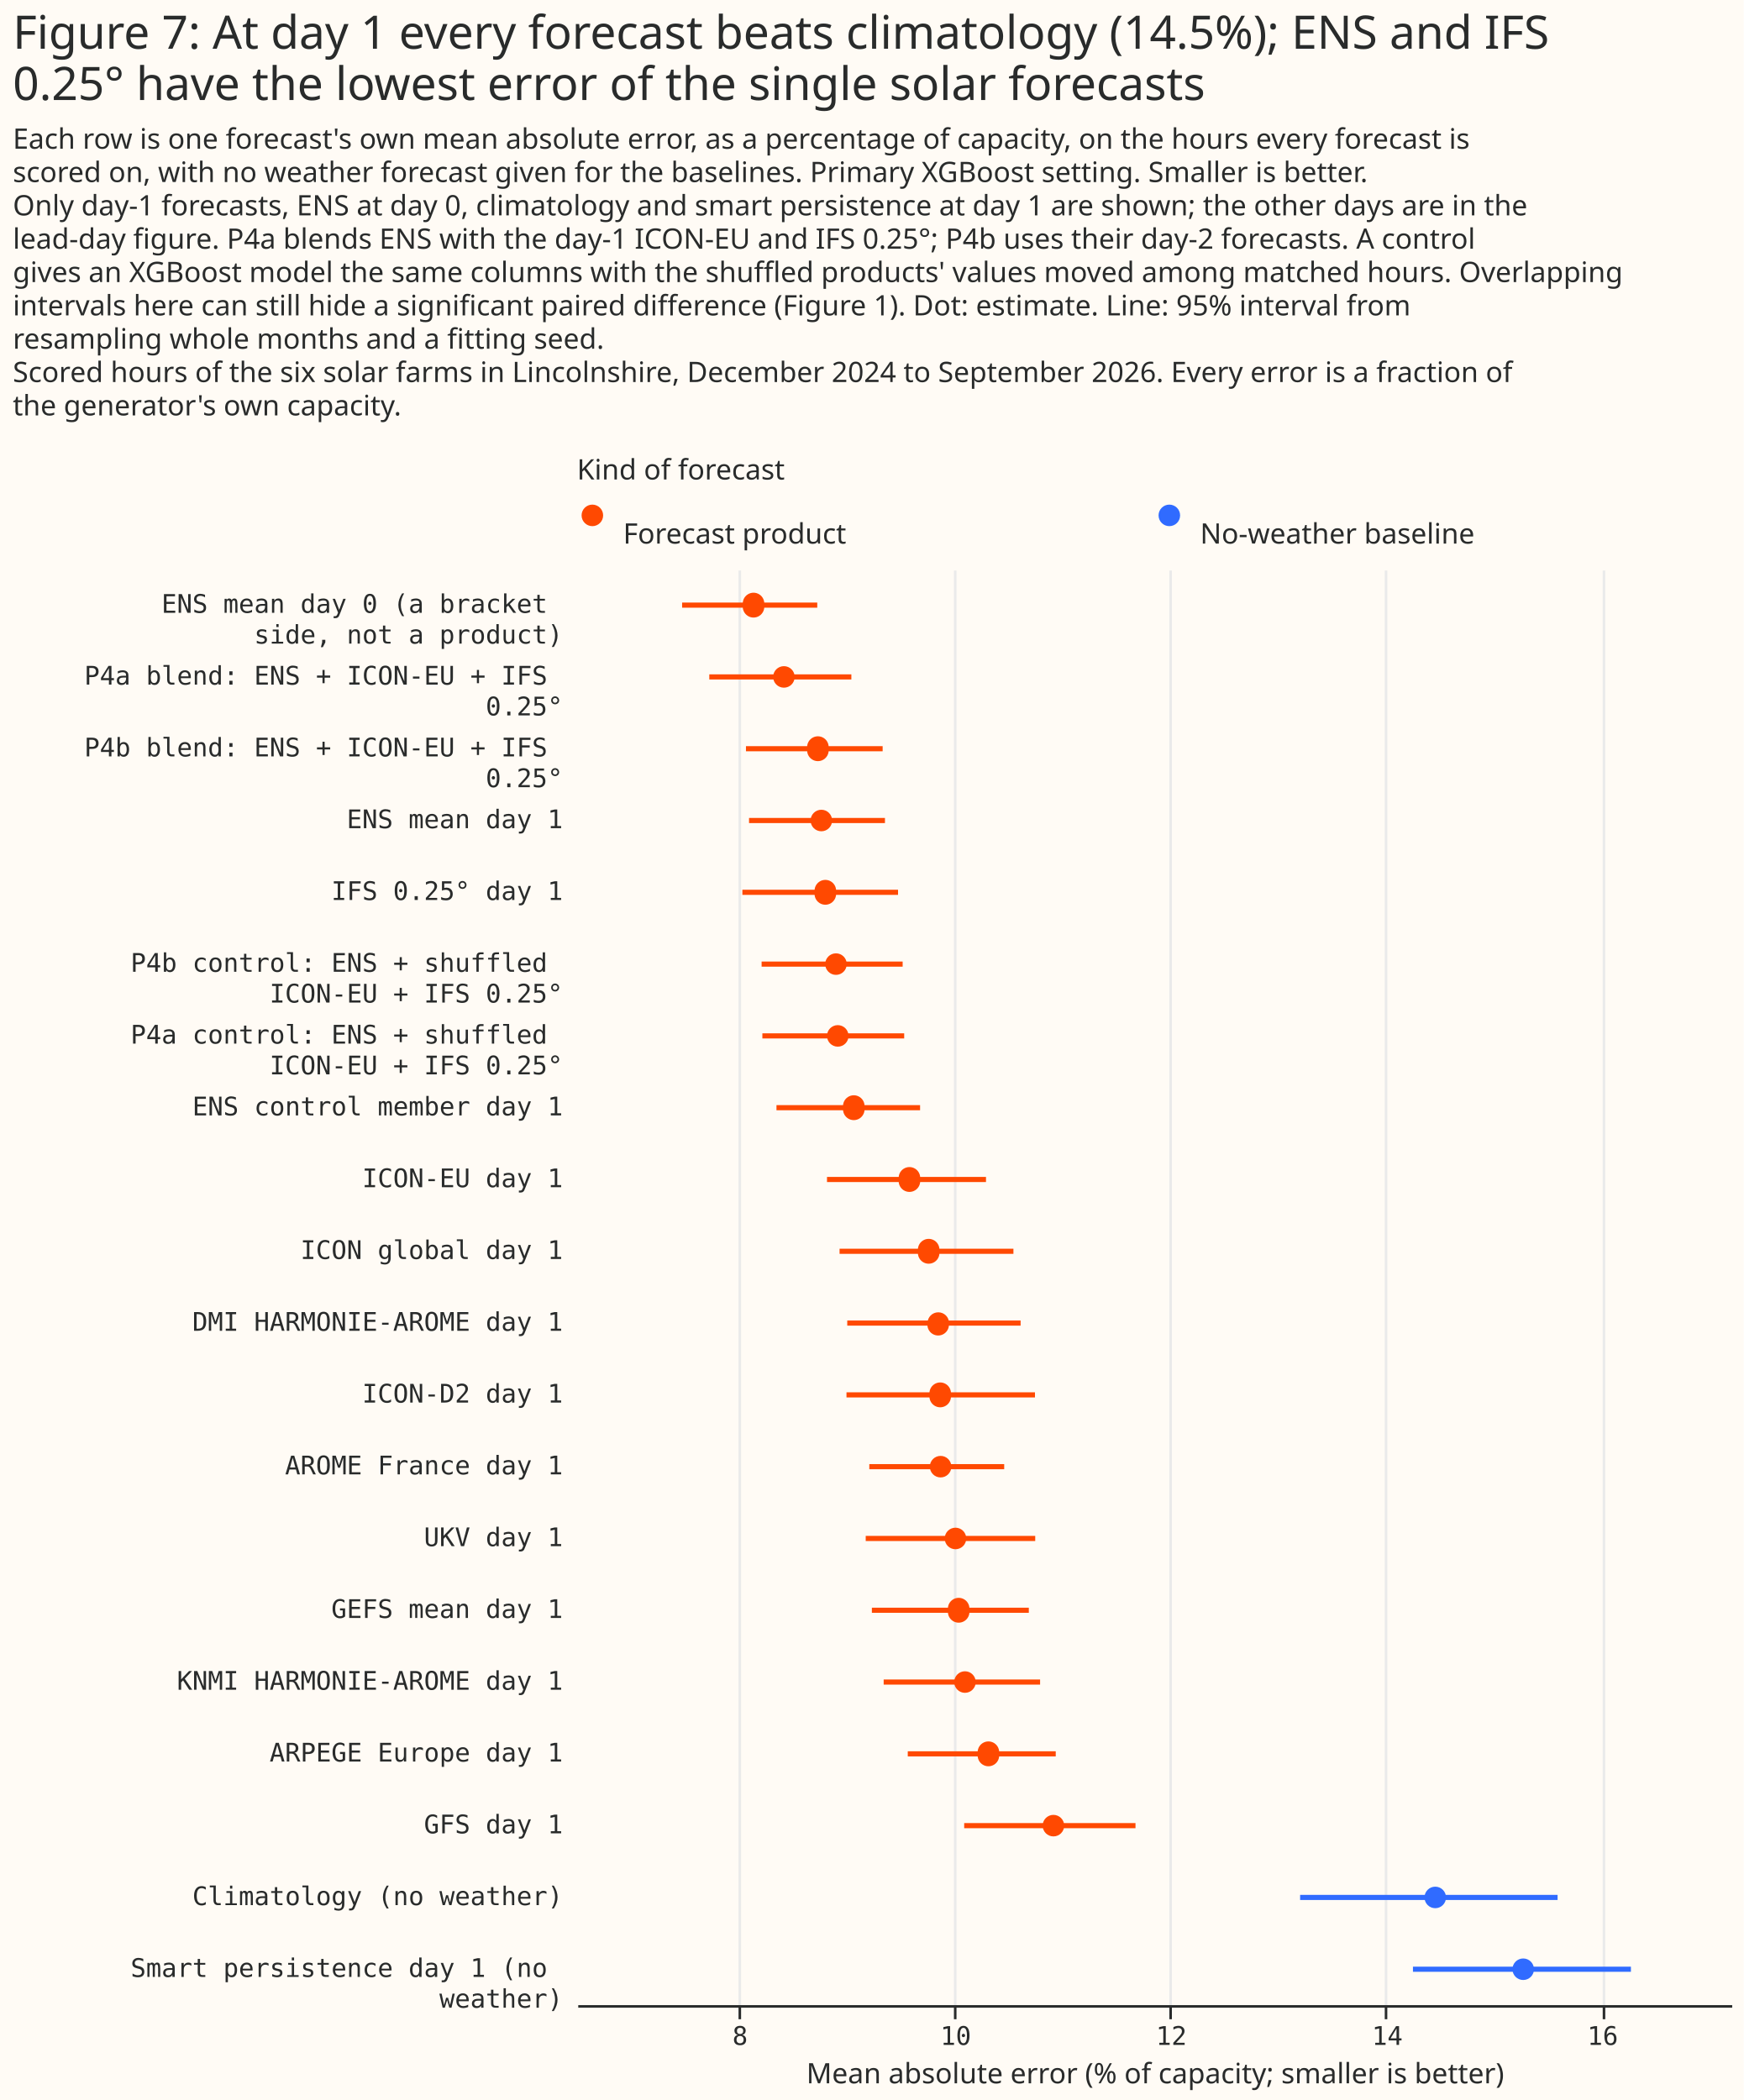
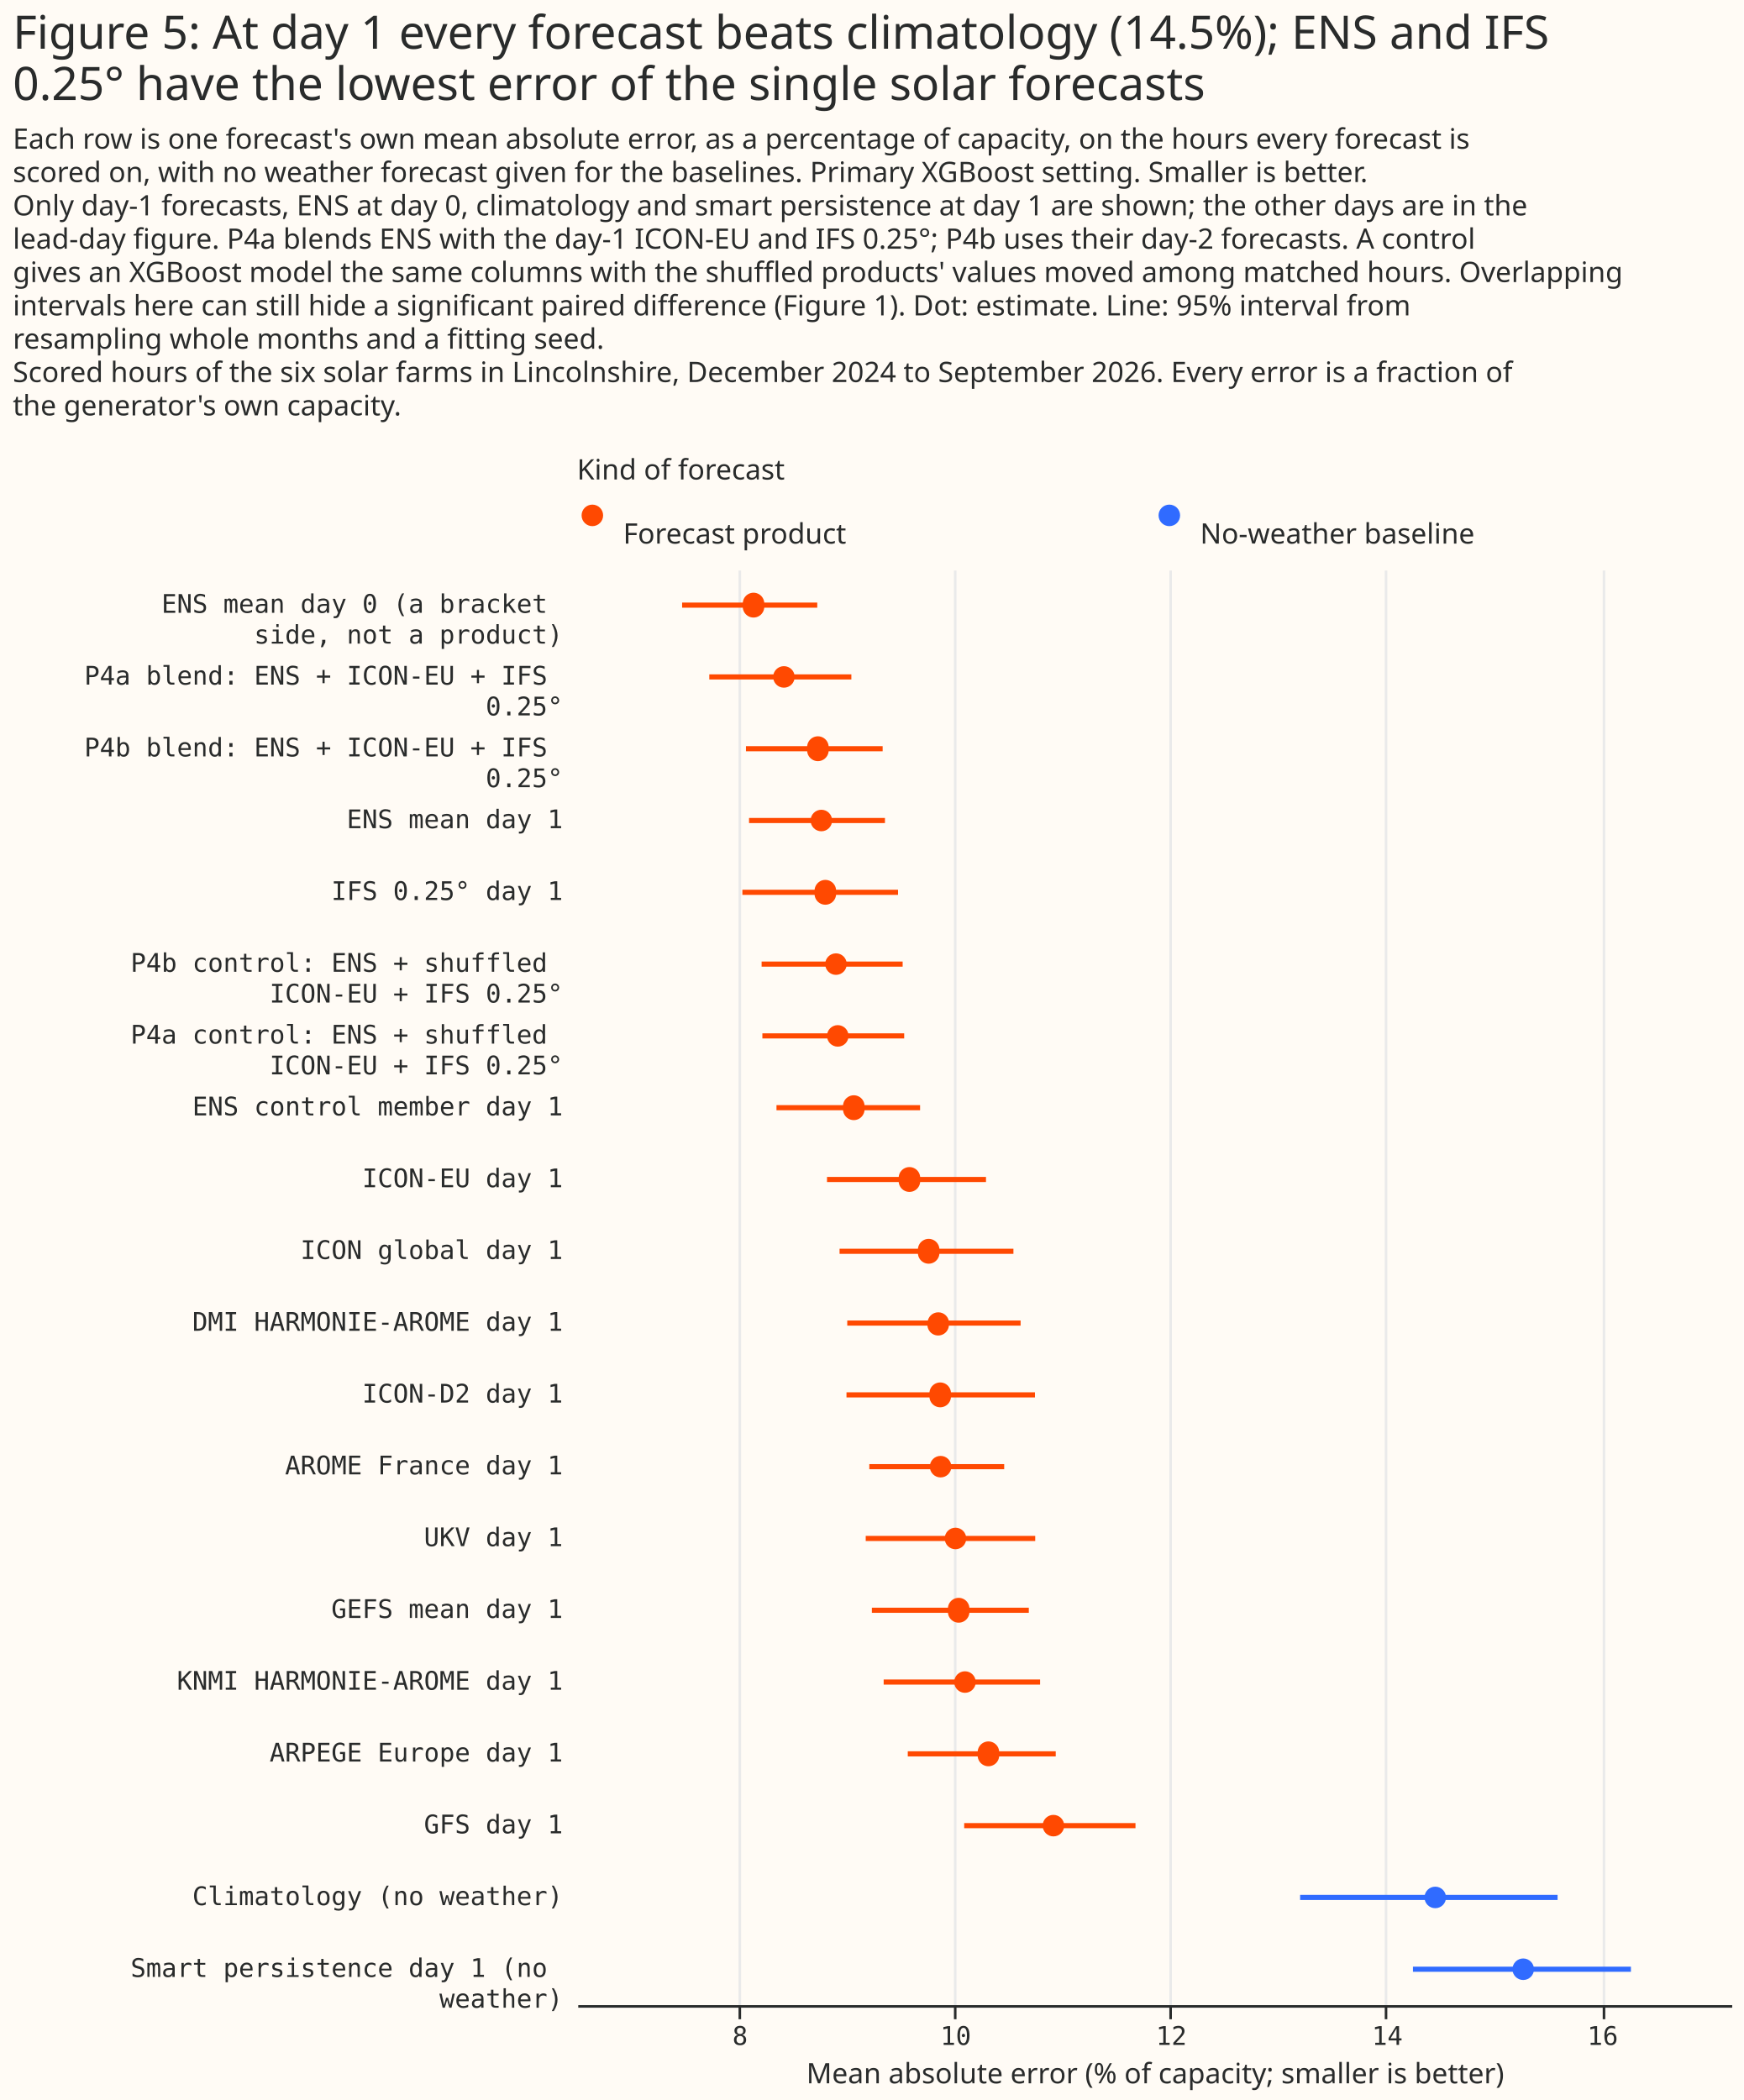
<svg xmlns="http://www.w3.org/2000/svg" width="680" height="819" class="marks" viewBox="0 0 680 819">
  <path fill="#fffbf5" d="M0 0h680v819H0z" />
  <g fill="none" stroke-miterlimit="10" aria-roledescription="group mark container" class="mark-group role-frame root">
    <path d="M225 193h450z" aria-hidden="true" class="background" />
    <g aria-roledescription="group mark container" class="mark-group role-scope concat_0_group">
      <g aria-roledescription="group mark container" class="mark-group role-scope concat_0_concat_0_group">
        <path fill="#fffbf5" d="M225 193h450v16H225Z" aria-hidden="true" class="background" />
        <g aria-roledescription="symbol mark container" class="mark-symbol role-mark concat_0_concat_0_layer_0_marks">
          <path fill="#ff4901" d="M235.2 201a4.2 4.2 0 1 1-8.4 0 4.2 4.2 0 1 1 8.4 0" aria-label="x: 6; colour: #FF4901; shape: circle" aria-roledescription="point" />
          <path fill="#306bff" d="M460.2 201a4.2 4.2 0 1 1-8.4 0 4.2 4.2 0 1 1 8.4 0" aria-label="x: 231; colour: #306BFF; shape: circle" aria-roledescription="point" />
        </g>
        <g fill="#292b2b" aria-roledescription="text mark container" class="mark-text role-mark concat_0_concat_0_layer_2_marks" font-family="Matter XH, DM Sans, sans-serif" font-size="11">
          <text aria-label="x: 6; label: Forecast product" aria-roledescription="text mark" transform="translate(243 212)">Forecast product</text>
          <text aria-label="x: 231; label: No-weather baseline" aria-roledescription="text mark" transform="translate(468 212)">No-weather baseline</text>
        </g>
        <g class="mark-group role-title">
          <text fill="#292b2b" aria-label="Title text 'Kind of forecast'" aria-roledescription="title" class="mark-text role-title-text" font-family="Matter XH, DM Sans, sans-serif" font-size="11" pointer-events="none" transform="translate(225 187)">Kind of forecast</text>
        </g>
      </g>
      <g aria-roledescription="group mark container" class="mark-group role-scope concat_0_concat_1_group">
        <path fill="#fffbf5" d="M225 222h450v560H225Z" aria-hidden="true" class="background" />
        <g aria-hidden="true" class="mark-group role-axis">
          <path stroke="#eaeaea" d="M288.5 782.5v-560m84 560v-560m84 560v-560m84 560v-560m85 560v-560" class="mark-rule role-axis-grid" pointer-events="none" />
        </g>
        <g aria-label="X-axis titled 'Mean absolute error (% of capacity; smaller is better)' for a linear scale with values from 6.5 to 17.2" aria-roledescription="axis" class="mark-group role-axis" pointer-events="none">
          <path stroke="#292b2b" d="M288.5 782.5v5m84-5v5m84-5v5m84-5v5m85-5v5" class="mark-rule role-axis-tick" />
          <g fill="#292b2b" class="mark-text role-axis-label" font-family="Matter Semi Mono, Roboto Mono, monospace" font-size="10" text-anchor="middle">
            <text transform="translate(288.6 797.5)">8</text>
            <text transform="translate(372.7 797.5)">10</text>
            <text transform="translate(456.8 797.5)">12</text>
            <text transform="translate(541 797.5)">14</text>
            <text transform="translate(625 797.5)">16</text>
          </g>
          <path stroke="#292b2b" d="M225.5 782.5h450" class="mark-rule role-axis-domain" />
          <text fill="#292b2b" class="mark-text role-axis-title" font-family="Matter XH, DM Sans, sans-serif" font-size="11" text-anchor="middle" transform="translate(450.5 812.5)">Mean absolute error (% of capacity; smaller is better)</text>
        </g>
        <g aria-label="Y-axis for a discrete scale with 20 values: ENS mean day 0 (a bracket side, not a product), P4a blend: ENS + ICON-EU + IFS 0.25°, P4b blend: ENS + ICON-EU + IFS 0.25°, ENS mean day 1, IFS 0.25° day 1, ending with Smart persistence day 1 (no weather)" aria-roledescription="axis" class="mark-group role-axis">
          <g fill="#292b2b" class="mark-text role-axis-label" font-family="Matter Semi Mono, Roboto Mono, monospace" font-size="10" pointer-events="none" text-anchor="end">
            <text transform="translate(219.5 239)">
              <tspan>ENS mean day 0 (a bracket</tspan>
              <tspan x="0" dy="12">side, not a product)</tspan>
            </text>
            <text transform="translate(219.5 267)">
              <tspan>P4a blend: ENS + ICON-EU + IFS</tspan>
              <tspan x="0" dy="12">0.25°</tspan>
            </text>
            <text transform="translate(219.5 295)">
              <tspan>P4b blend: ENS + ICON-EU + IFS</tspan>
              <tspan x="0" dy="12">0.25°</tspan>
            </text>
            <text transform="translate(219.5 323)">ENS mean day 1</text>
            <text transform="translate(219.5 351)">IFS 0.25° day 1</text>
            <text transform="translate(219.5 379)">
              <tspan>P4b control: ENS + shuffled</tspan>
              <tspan x="0" dy="12">ICON-EU + IFS 0.25°</tspan>
            </text>
            <text transform="translate(219.5 407)">
              <tspan>P4a control: ENS + shuffled</tspan>
              <tspan x="0" dy="12">ICON-EU + IFS 0.25°</tspan>
            </text>
            <text transform="translate(219.5 435)">ENS control member day 1</text>
            <text transform="translate(219.5 463)">ICON-EU day 1</text>
            <text transform="translate(219.5 491)">ICON global day 1</text>
            <text transform="translate(219.5 519)">DMI HARMONIE-AROME day 1</text>
            <text transform="translate(219.5 547)">ICON-D2 day 1</text>
            <text transform="translate(219.5 575)">AROME France day 1</text>
            <text transform="translate(219.5 603)">UKV day 1</text>
            <text transform="translate(219.5 631)">GEFS mean day 1</text>
            <text transform="translate(219.5 659)">KNMI HARMONIE-AROME day 1</text>
            <text transform="translate(219.5 687)">ARPEGE Europe day 1</text>
            <text transform="translate(219.5 715)">GFS day 1</text>
            <text transform="translate(219.5 743)">Climatology (no weather)</text>
            <text transform="translate(219.5 771)">
              <tspan>Smart persistence day 1 (no</tspan>
              <tspan x="0" dy="12">weather)</tspan>
            </text>
          </g>
        </g>
        <g stroke-width="2" aria-hidden="true" class="mark-rule role-mark concat_0_concat_1_layer_0_marks" clip-path="url(#a)" transform="translate(225 222)">
          <path stroke="#ff4901" d="M41 14h52.7M51.6 42H107M65.9 70h53.3M67.1 98h53m-55.6 28h60.7M72 154h55m-54.7 28h55.3m-49.8 28h56m-36.3 28h62m-57.1 28h67.8m-64.8 28H173m-67.9 28h73.5M114 350h52.6m-54 28h66.1M115 406h61.2m-56.6 28h61M129 462h57.7M151 490h66.8" />
          <path stroke="#306bff" d="M282 518h100.4M326 546h85" />
        </g>
        <g aria-hidden="true" class="mark-symbol role-mark concat_0_concat_1_layer_1_marks" clip-path="url(#b)" transform="translate(225 222)">
          <path fill="#ff4901" d="M73 14a4.2 4.2 0 1 1-8.3 0 4.2 4.2 0 1 1 8.3 0m11.9 28a4.2 4.2 0 1 1-8.4 0 4.2 4.2 0 1 1 8.4 0m13.2 28a4.2 4.2 0 1 1-8.3 0 4.2 4.2 0 1 1 8.3 0m1.4 28a4.2 4.2 0 1 1-8.4 0 4.2 4.2 0 1 1 8.4 0m1.5 28a4.2 4.2 0 1 1-8.3 0 4.2 4.2 0 1 1 8.3 0m4.2 28a4.2 4.2 0 1 1-8.4 0 4.2 4.2 0 1 1 8.4 0m.7 28a4.2 4.2 0 1 1-8.4 0 4.2 4.2 0 1 1 8.4 0m6.2 28a4.2 4.2 0 1 1-8.3 0 4.2 4.2 0 1 1 8.3 0m21.7 28a4.2 4.2 0 1 1-8.3 0 4.2 4.2 0 1 1 8.3 0m7.5 28a4.2 4.2 0 1 1-8.3 0 4.2 4.2 0 1 1 8.3 0m3.7 28a4.2 4.2 0 1 1-8.3 0 4.2 4.2 0 1 1 8.4 0m.7 28a4.2 4.2 0 1 1-8.3 0 4.2 4.2 0 1 1 8.3 0m.2 28a4.2 4.2 0 1 1-8.4 0 4.2 4.2 0 1 1 8.4 0m5.8 28a4.2 4.2 0 1 1-8.4 0 4.2 4.2 0 1 1 8.4 0m1.2 28a4.2 4.2 0 1 1-8.3 0 4.2 4.2 0 1 1 8.3 0m2.5 28a4.2 4.2 0 1 1-8.4 0 4.2 4.2 0 1 1 8.4 0m9.1 28a4.2 4.2 0 1 1-8.3 0 4.2 4.2 0 1 1 8.3 0m25.4 28a4.2 4.2 0 1 1-8.4 0 4.2 4.2 0 1 1 8.4 0" />
          <path fill="#306bff" d="M338.9 518a4.2 4.2 0 1 1-8.4 0 4.2 4.2 0 1 1 8.4 0m34.3 28a4.2 4.2 0 1 1-8.4 0 4.2 4.2 0 1 1 8.4 0" />
        </g>
      </g>
    </g>
    <g fill="#292b2b" class="mark-group role-title" font-family="Matter XH, DM Sans, sans-serif" pointer-events="none">
-       <text aria-label="Title text 'Figure 7: At day 1 every forecast beats climatology (14.5%); ENS and IFS 0.25° have the lowest error of the single solar forecasts'" aria-roledescription="title" class="mark-text role-title-text" font-size="18" transform="translate(5 19)">
-         <tspan>Figure 7: At day 1 every forecast beats climatology (14.5%); ENS and IFS</tspan>
+       <text aria-label="Title text 'Figure 5: At day 1 every forecast beats climatology (14.5%); ENS and IFS 0.25° have the lowest error of the single solar forecasts'" aria-roledescription="title" class="mark-text role-title-text" font-size="18" transform="translate(5 19)">
+         <tspan>Figure 5: At day 1 every forecast beats climatology (14.5%); ENS and IFS</tspan>
        <tspan x="0" dy="20">0.25° have the lowest error of the single solar forecasts</tspan>
      </text>
      <text aria-label="Subtitle text 'Each row is one forecast's own mean absolute error, as a percentage of capacity, on the hours every forecast is scored on, with no weather forecast given for the baselines. Primary XGBoost setting. Smaller is better. Only day-1 forecasts, ENS at day 0, climatology and smart persistence at day 1 are shown; the other days are in the lead-day figure. P4a blends ENS with the day-1 ICON-EU and IFS 0.25°; P4b uses their day-2 forecasts. A control gives an XGBoost model the same columns with the shuffled products' values moved among matched hours. Overlapping intervals here can still hide a significant paired difference (Figure 1). Dot: estimate. Line: 95% interval from resampling whole months and a fitting seed. Scored hours of the six solar farms in Lincolnshire, December 2024 to September 2026. Every error is a fraction of the generator's own capacity.'" aria-roledescription="subtitle" class="mark-text role-title-subtitle" font-size="11" transform="translate(5 58)">
        <tspan>Each row is one forecast's own mean absolute error, as a percentage of capacity, on the hours every forecast is</tspan>
        <tspan x="0" dy="13">scored on, with no weather forecast given for the baselines. Primary XGBoost setting. Smaller is better.</tspan>
        <tspan x="0" dy="13">Only day-1 forecasts, ENS at day 0, climatology and smart persistence at day 1 are shown; the other days are in the</tspan>
        <tspan x="0" dy="13">lead-day figure. P4a blends ENS with the day-1 ICON-EU and IFS 0.25°; P4b uses their day-2 forecasts. A control</tspan>
        <tspan x="0" dy="13">gives an XGBoost model the same columns with the shuffled products' values moved among matched hours. Overlapping</tspan>
        <tspan x="0" dy="13">intervals here can still hide a significant paired difference (Figure 1). Dot: estimate. Line: 95% interval from</tspan>
        <tspan x="0" dy="13">resampling whole months and a fitting seed.</tspan>
        <tspan x="0" dy="13">Scored hours of the six solar farms in Lincolnshire, December 2024 to September 2026. Every error is a fraction of</tspan>
        <tspan x="0" dy="13">the generator's own capacity.</tspan>
      </text>
    </g>
  </g>
  <defs>
    <clipPath id="a">
      <path d="M0 0h450v560H0z" />
    </clipPath>
    <clipPath id="b">
      <path d="M0 0h450v560H0z" />
    </clipPath>
  </defs>
</svg>
